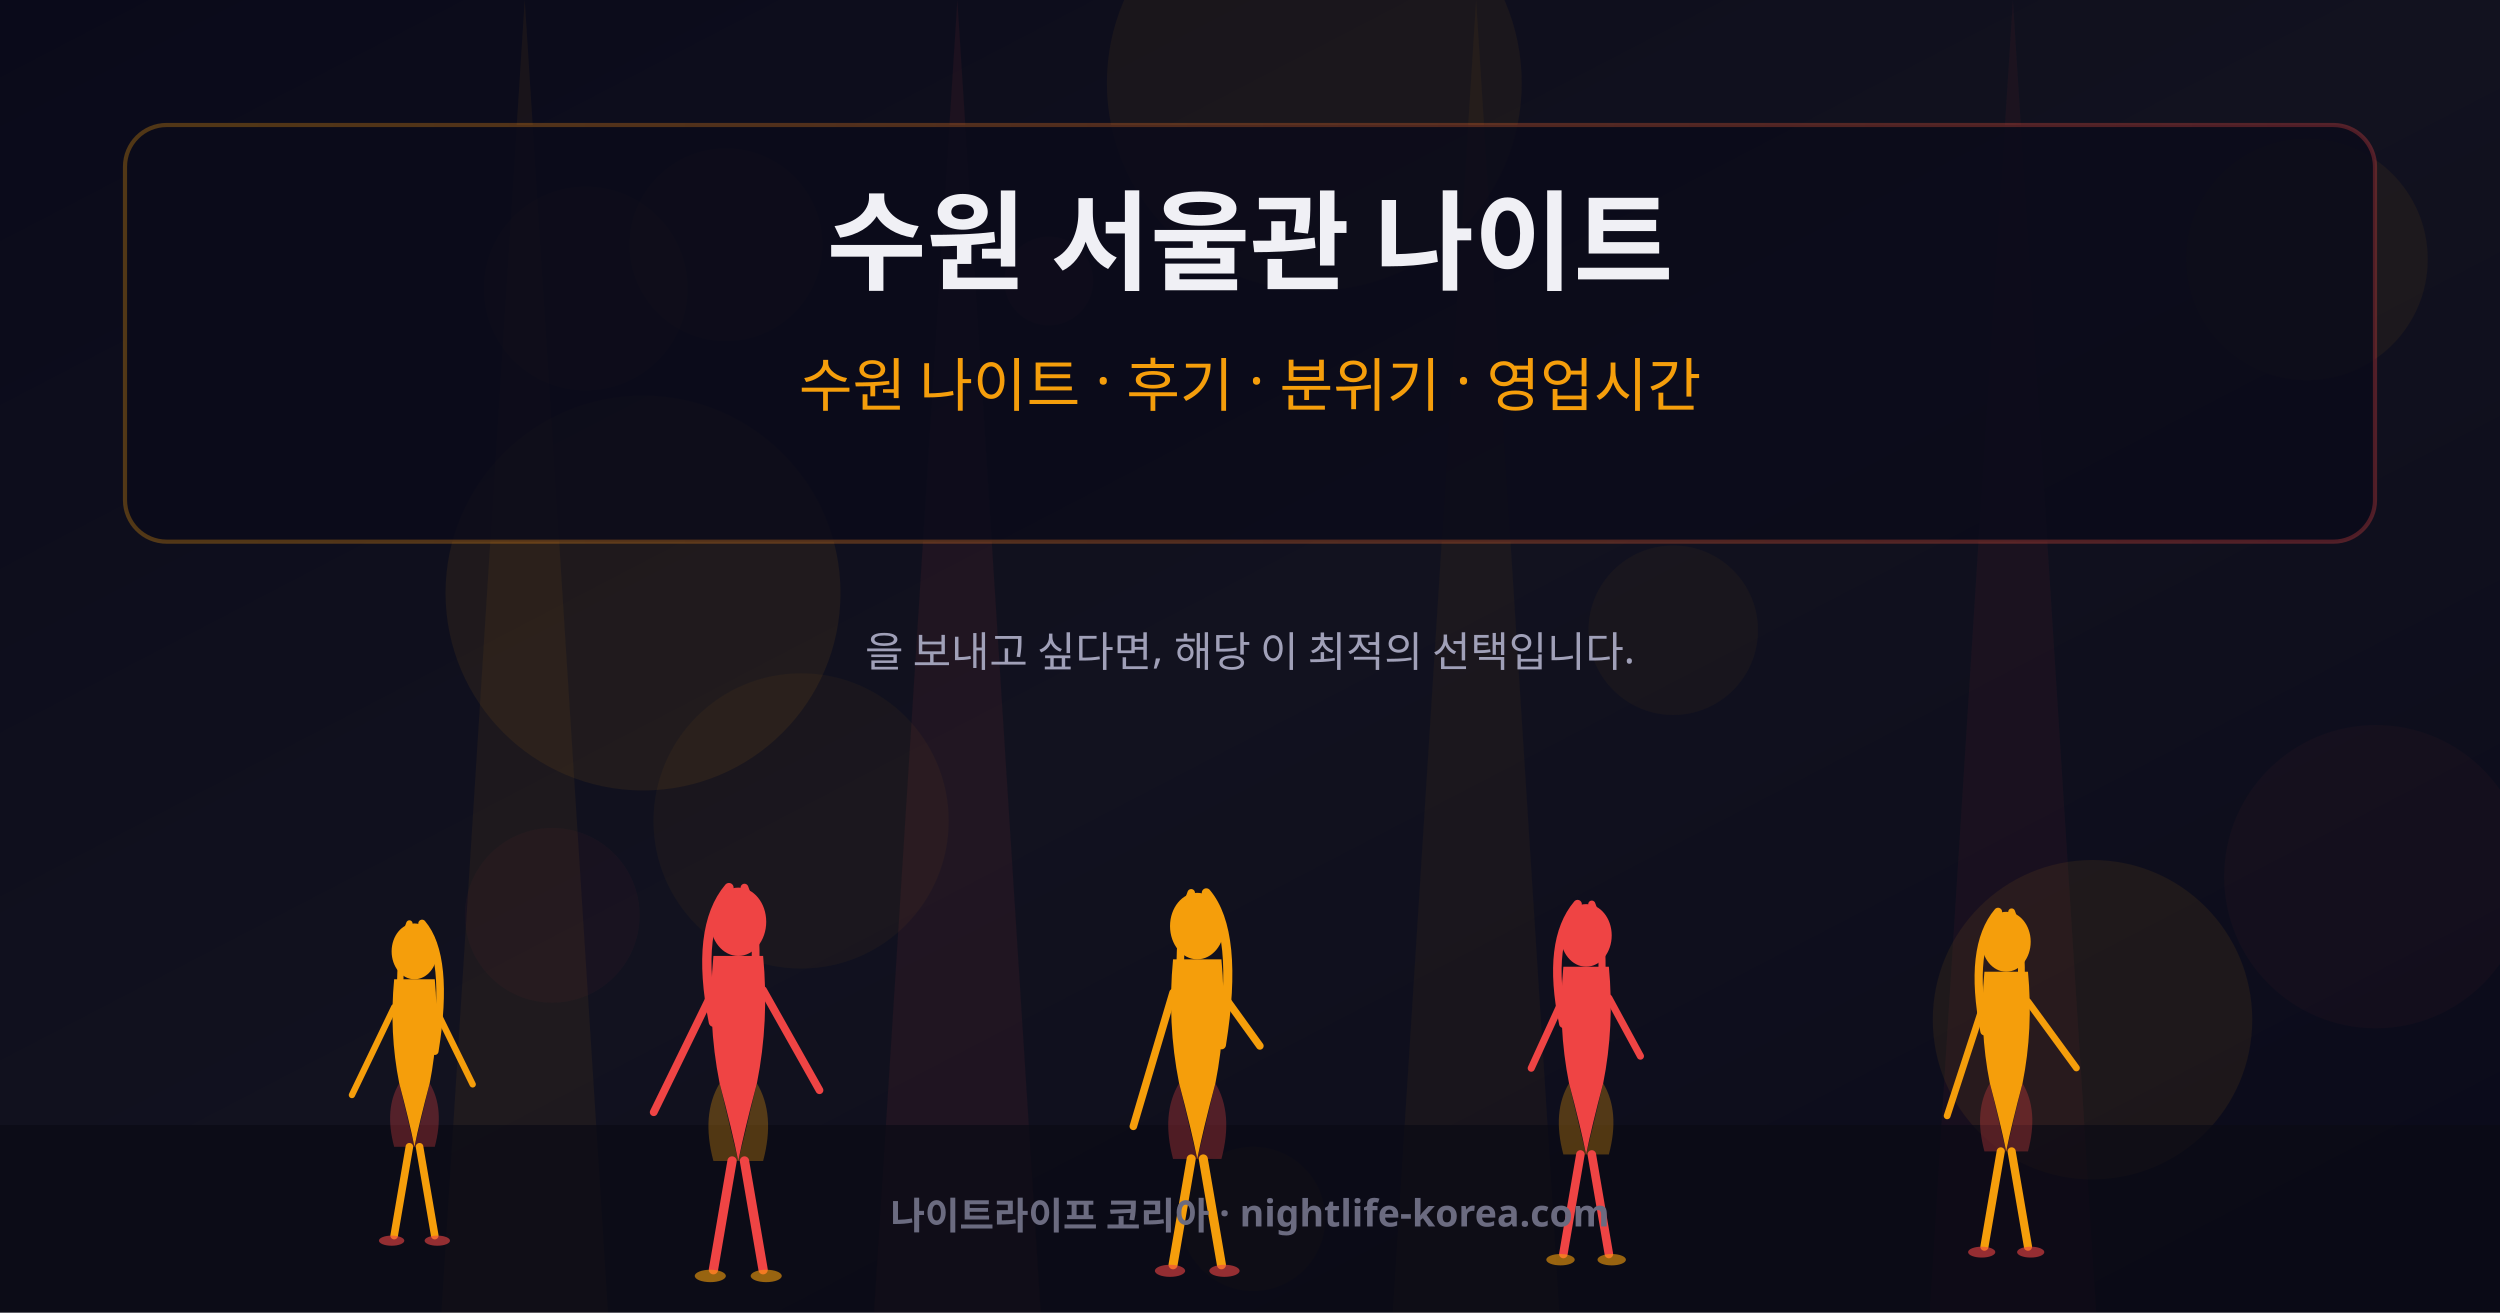
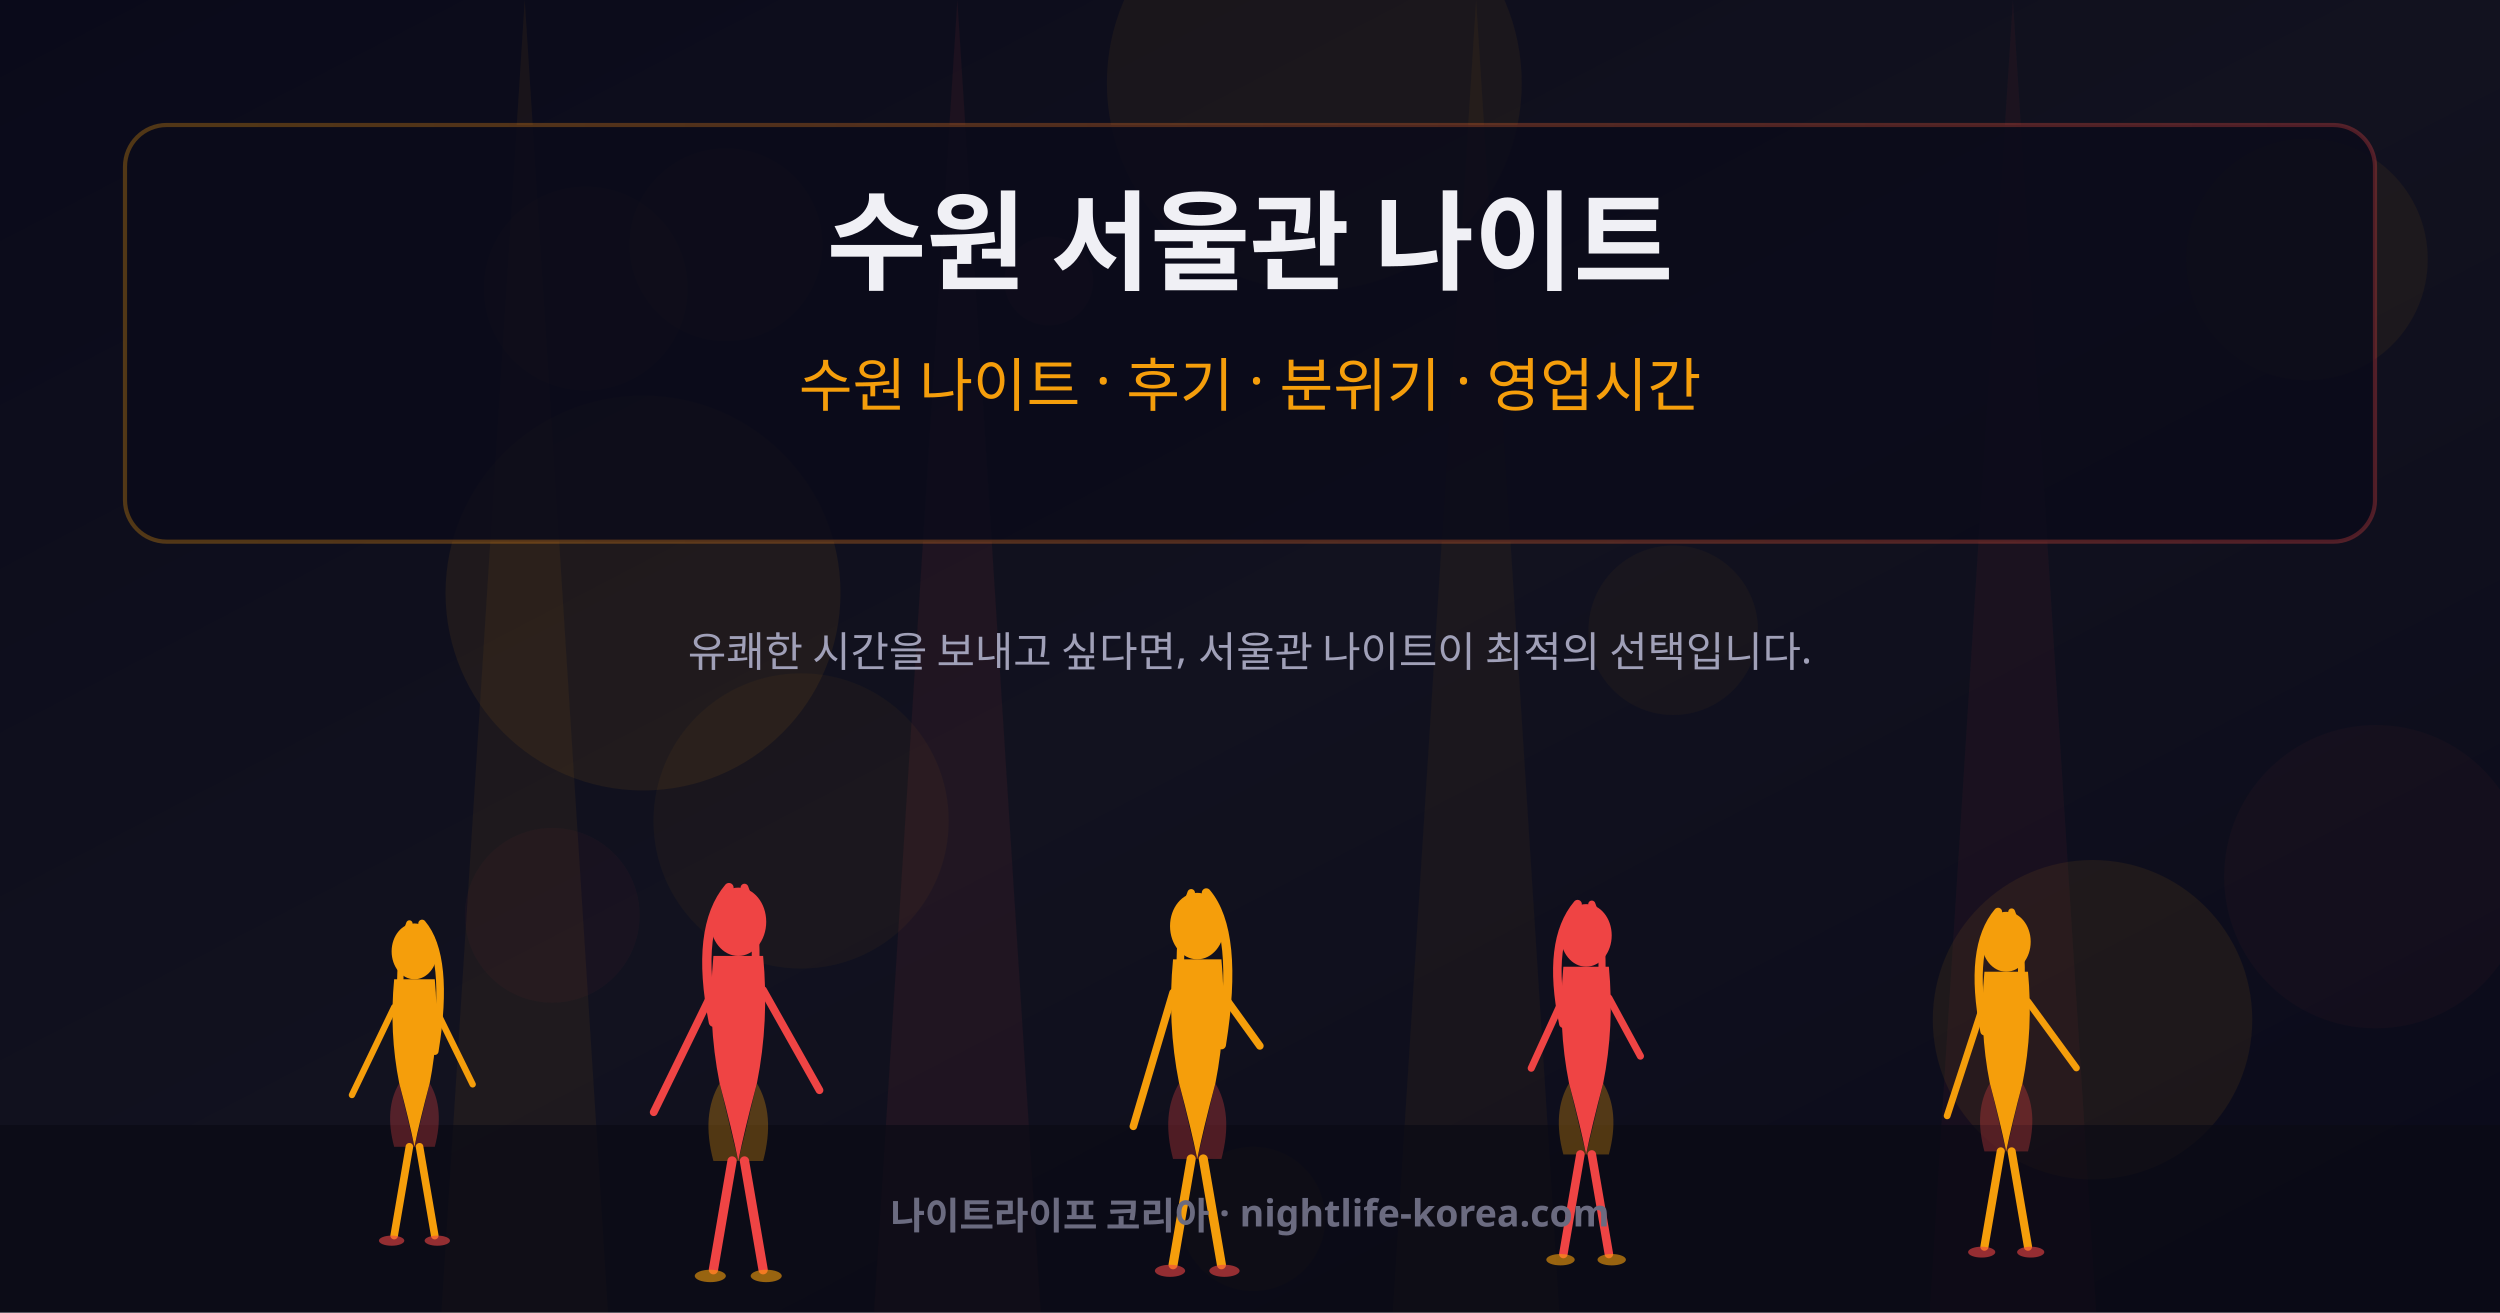
<svg xmlns="http://www.w3.org/2000/svg" viewBox="0 0 1200 630" width="1200" height="630">
  <defs>
    <linearGradient id="ogbg" x1="0%" y1="0%" x2="100%" y2="100%">
      <stop offset="0%" style="stop-color:#0a0a1a" />
      <stop offset="50%" style="stop-color:#12121f" />
      <stop offset="100%" style="stop-color:#0a0a1a" />
    </linearGradient>
    <linearGradient id="ogtxt" x1="0%" y1="0%" x2="100%" y2="0%">
      <stop offset="0%" style="stop-color:#f59e0b" />
      <stop offset="100%" style="stop-color:#ef4444" />
    </linearGradient>
  </defs>
  <rect width="1200" height="630" fill="url(#ogbg)" />
  <polygon points="251.869,0 211.869,630 291.869,630" fill="#f59e0b" opacity="0.062" />
  <polygon points="459.532,0 419.532,630 499.532,630" fill="#ef4444" opacity="0.067" />
  <polygon points="708.53,0 668.53,630 748.53,630" fill="#f59e0b" opacity="0.043" />
  <polygon points="966.19,0 926.19,630 1006.19,630" fill="#ef4444" opacity="0.051" />
  <circle cx="308.647" cy="284.635" r="94.781" fill="#f59e0b" opacity="0.071" />
  <circle cx="630.869" cy="39.88" r="99.561" fill="#f59e0b" opacity="0.058" />
  <circle cx="384.532" cy="394.039" r="70.86" fill="#f59e0b" opacity="0.041" />
  <circle cx="601.524" cy="585.113" r="34.636" fill="#f59e0b" opacity="0.034" />
  <circle cx="503.396" cy="134.879" r="21.351" fill="#ef4444" opacity="0.074" />
  <circle cx="1140.38" cy="420.803" r="72.807" fill="#ef4444" opacity="0.031" />
  <circle cx="1107.316" cy="124.466" r="57.999" fill="#f59e0b" opacity="0.055" />
  <circle cx="348.457" cy="117.457" r="46.311" fill="#f59e0b" opacity="0.056" />
  <circle cx="281.161" cy="138.465" r="48.939" fill="#f59e0b" opacity="0.061" />
  <circle cx="1004.412" cy="489.473" r="76.671" fill="#f59e0b" opacity="0.075" />
  <circle cx="265.079" cy="439.347" r="41.931" fill="#ef4444" opacity="0.039" />
  <circle cx="803.152" cy="302.513" r="40.683" fill="#f59e0b" opacity="0.038" />
  <rect x="0" y="540" width="1200" height="90" fill="#0a0a14" opacity="0.7" />
  <g transform="translate(198.9406,520) scale(1.218052)">
    <ellipse cx="0" cy="-52" rx="9" ry="11" fill="#f59e0b" />
    <path d="M3,-63 Q14,-50 8,-12.679" stroke="#f59e0b" stroke-width="3" fill="none" stroke-linecap="round" />
    <path d="M-2,-63 Q-8,-48 -4,-15.679" stroke="#f59e0b" stroke-width="2.5" fill="none" stroke-linecap="round" />
    <path d="M-8,-41 Q-10,-20 -6,0 Q-2,15 0,25 Q2,15 6,0 Q10,-20 8,-41 Z" fill="#f59e0b" />
    <path d="M-6,0 Q-12,10 -8,25 L0,25 Z" fill="#ef4444" opacity="0.3" />
    <path d="M6,0 Q12,10 8,25 L0,25 Z" fill="#ef4444" opacity="0.3" />
    <line x1="-2" y1="25" x2="-8" y2="60" stroke="#f59e0b" stroke-width="3" stroke-linecap="round" />
    <line x1="2" y1="25" x2="8" y2="60" stroke="#f59e0b" stroke-width="3" stroke-linecap="round" />
    <ellipse cx="-9" cy="62" rx="5" ry="2" fill="#ef4444" opacity="0.6" />
    <ellipse cx="9" cy="62" rx="5" ry="2" fill="#ef4444" opacity="0.6" />
    <line x1="-8" y1="-30" x2="-24.636" y2="4.603" stroke="#f59e0b" stroke-width="2.5" stroke-linecap="round" />
    <line x1="8" y1="-30" x2="22.941" y2="0.401" stroke="#f59e0b" stroke-width="2.5" stroke-linecap="round" />
  </g>
  <g transform="translate(354.366,520) scale(1.491127)">
    <ellipse cx="0" cy="-52" rx="9" ry="11" fill="#ef4444" />
    <path d="M-3,-63 Q-14,-50 -8,-19.7" stroke="#ef4444" stroke-width="3" fill="none" stroke-linecap="round" />
    <path d="M2,-63 Q8,-48 4,-22.7" stroke="#ef4444" stroke-width="2.5" fill="none" stroke-linecap="round" />
    <path d="M-8,-41 Q-10,-20 -6,0 Q-2,15 0,25 Q2,15 6,0 Q10,-20 8,-41 Z" fill="#ef4444" />
    <path d="M-6,0 Q-12,10 -8,25 L0,25 Z" fill="#f59e0b" opacity="0.3" />
    <path d="M6,0 Q12,10 8,25 L0,25 Z" fill="#f59e0b" opacity="0.3" />
    <line x1="-2" y1="25" x2="-8" y2="60" stroke="#ef4444" stroke-width="3" stroke-linecap="round" />
    <line x1="2" y1="25" x2="8" y2="60" stroke="#ef4444" stroke-width="3" stroke-linecap="round" />
    <ellipse cx="-9" cy="62" rx="5" ry="2" fill="#f59e0b" opacity="0.6" />
    <ellipse cx="9" cy="62" rx="5" ry="2" fill="#f59e0b" opacity="0.6" />
    <line x1="-8" y1="-30" x2="-27.218" y2="9.298" stroke="#ef4444" stroke-width="2.5" stroke-linecap="round" />
    <line x1="8" y1="-30" x2="26.146" y2="2.214" stroke="#ef4444" stroke-width="2.5" stroke-linecap="round" />
  </g>
  <g transform="translate(574.6742,520) scale(1.451474)">
    <ellipse cx="0" cy="-52" rx="9" ry="11" fill="#f59e0b" />
    <path d="M3,-63 Q14,-50 8,-12.735" stroke="#f59e0b" stroke-width="3" fill="none" stroke-linecap="round" />
    <path d="M-2,-63 Q-8,-48 -4,-15.735" stroke="#f59e0b" stroke-width="2.5" fill="none" stroke-linecap="round" />
    <path d="M-8,-41 Q-10,-20 -6,0 Q-2,15 0,25 Q2,15 6,0 Q10,-20 8,-41 Z" fill="#f59e0b" />
    <path d="M-6,0 Q-12,10 -8,25 L0,25 Z" fill="#ef4444" opacity="0.3" />
    <path d="M6,0 Q12,10 8,25 L0,25 Z" fill="#ef4444" opacity="0.3" />
    <line x1="-2" y1="25" x2="-8" y2="60" stroke="#f59e0b" stroke-width="3" stroke-linecap="round" />
    <line x1="2" y1="25" x2="8" y2="60" stroke="#f59e0b" stroke-width="3" stroke-linecap="round" />
    <ellipse cx="-9" cy="62" rx="5" ry="2" fill="#ef4444" opacity="0.6" />
    <ellipse cx="9" cy="62" rx="5" ry="2" fill="#ef4444" opacity="0.6" />
    <line x1="-8" y1="-30" x2="-21.132" y2="14.225" stroke="#f59e0b" stroke-width="2.5" stroke-linecap="round" />
    <line x1="8" y1="-30" x2="20.71" y2="-12.367" stroke="#f59e0b" stroke-width="2.5" stroke-linecap="round" />
  </g>
  <g transform="translate(761.3324,520) scale(1.365434)">
    <ellipse cx="0" cy="-52" rx="9" ry="11" fill="#ef4444" />
    <path d="M-3,-63 Q-14,-50 -8,-20.964" stroke="#ef4444" stroke-width="3" fill="none" stroke-linecap="round" />
    <path d="M2,-63 Q8,-48 4,-23.964" stroke="#ef4444" stroke-width="2.5" fill="none" stroke-linecap="round" />
    <path d="M-8,-41 Q-10,-20 -6,0 Q-2,15 0,25 Q2,15 6,0 Q10,-20 8,-41 Z" fill="#ef4444" />
    <path d="M-6,0 Q-12,10 -8,25 L0,25 Z" fill="#f59e0b" opacity="0.3" />
    <path d="M6,0 Q12,10 8,25 L0,25 Z" fill="#f59e0b" opacity="0.3" />
    <line x1="-2" y1="25" x2="-8" y2="60" stroke="#ef4444" stroke-width="3" stroke-linecap="round" />
    <line x1="2" y1="25" x2="8" y2="60" stroke="#ef4444" stroke-width="3" stroke-linecap="round" />
    <ellipse cx="-9" cy="62" rx="5" ry="2" fill="#f59e0b" opacity="0.6" />
    <ellipse cx="9" cy="62" rx="5" ry="2" fill="#f59e0b" opacity="0.6" />
    <line x1="-8" y1="-30" x2="-19.288" y2="-5.321" stroke="#ef4444" stroke-width="2.5" stroke-linecap="round" />
    <line x1="8" y1="-30" x2="19.093" y2="-9.559" stroke="#ef4444" stroke-width="2.5" stroke-linecap="round" />
  </g>
  <g transform="translate(962.9729,520) scale(1.306775)">
    <ellipse cx="0" cy="-52" rx="9" ry="11" fill="#f59e0b" />
    <path d="M-3,-63 Q-14,-50 -8,-19.112" stroke="#f59e0b" stroke-width="3" fill="none" stroke-linecap="round" />
    <path d="M2,-63 Q8,-48 4,-22.112" stroke="#f59e0b" stroke-width="2.5" fill="none" stroke-linecap="round" />
    <path d="M-8,-41 Q-10,-20 -6,0 Q-2,15 0,25 Q2,15 6,0 Q10,-20 8,-41 Z" fill="#f59e0b" />
    <path d="M-6,0 Q-12,10 -8,25 L0,25 Z" fill="#ef4444" opacity="0.3" />
    <path d="M6,0 Q12,10 8,25 L0,25 Z" fill="#ef4444" opacity="0.3" />
    <line x1="-2" y1="25" x2="-8" y2="60" stroke="#f59e0b" stroke-width="3" stroke-linecap="round" />
    <line x1="2" y1="25" x2="8" y2="60" stroke="#f59e0b" stroke-width="3" stroke-linecap="round" />
    <ellipse cx="-9" cy="62" rx="5" ry="2" fill="#ef4444" opacity="0.6" />
    <ellipse cx="9" cy="62" rx="5" ry="2" fill="#ef4444" opacity="0.6" />
    <line x1="-8" y1="-30" x2="-21.686" y2="11.931" stroke="#f59e0b" stroke-width="2.5" stroke-linecap="round" />
    <line x1="8" y1="-30" x2="25.788" y2="-5.654" stroke="#f59e0b" stroke-width="2.5" stroke-linecap="round" />
  </g>
  <rect x="60" y="60" width="1080" height="200" rx="20" fill="#0a0a1a" opacity="0.85" />
  <rect x="60" y="60" width="1080" height="200" rx="20" fill="none" stroke="url(#ogtxt)" stroke-width="2" opacity="0.3" />
  <text x="600" y="135" text-anchor="middle" font-family="'Noto Sans KR',sans-serif" font-size="52" font-weight="800" fill="#f0f0f5">수원 서울관 나이트</text>
  <text x="600" y="195" text-anchor="middle" font-family="'Noto Sans KR',sans-serif" font-size="28" font-weight="500" fill="#f59e0b">수원 나이트 · 후기 · 분위기 · 영업시간</text>
  <rect x="60" y="290" width="auto" height="40" rx="20" fill="#f59e0b" opacity="0.15" />
-   <text x="600" y="320" text-anchor="middle" font-family="'Noto Sans KR',sans-serif" font-size="20" fill="#a0a0b8">을 보내고 싶다면, 해당 이 최적의 선택입니다.</text>
+   <text x="600" y="320" text-anchor="middle" font-family="'Noto Sans KR',sans-serif" font-size="20" fill="#a0a0b8">유쾌한 시간을 보내고 싶다면, 서울관 나이트이 최적의 선택입니다.</text>
  <text x="600" y="590" text-anchor="middle" font-family="'Noto Sans KR',sans-serif" font-size="18" font-weight="600" fill="#6b6b80">나이트라이프 코리아 · nightlife-korea.com</text>
</svg>
